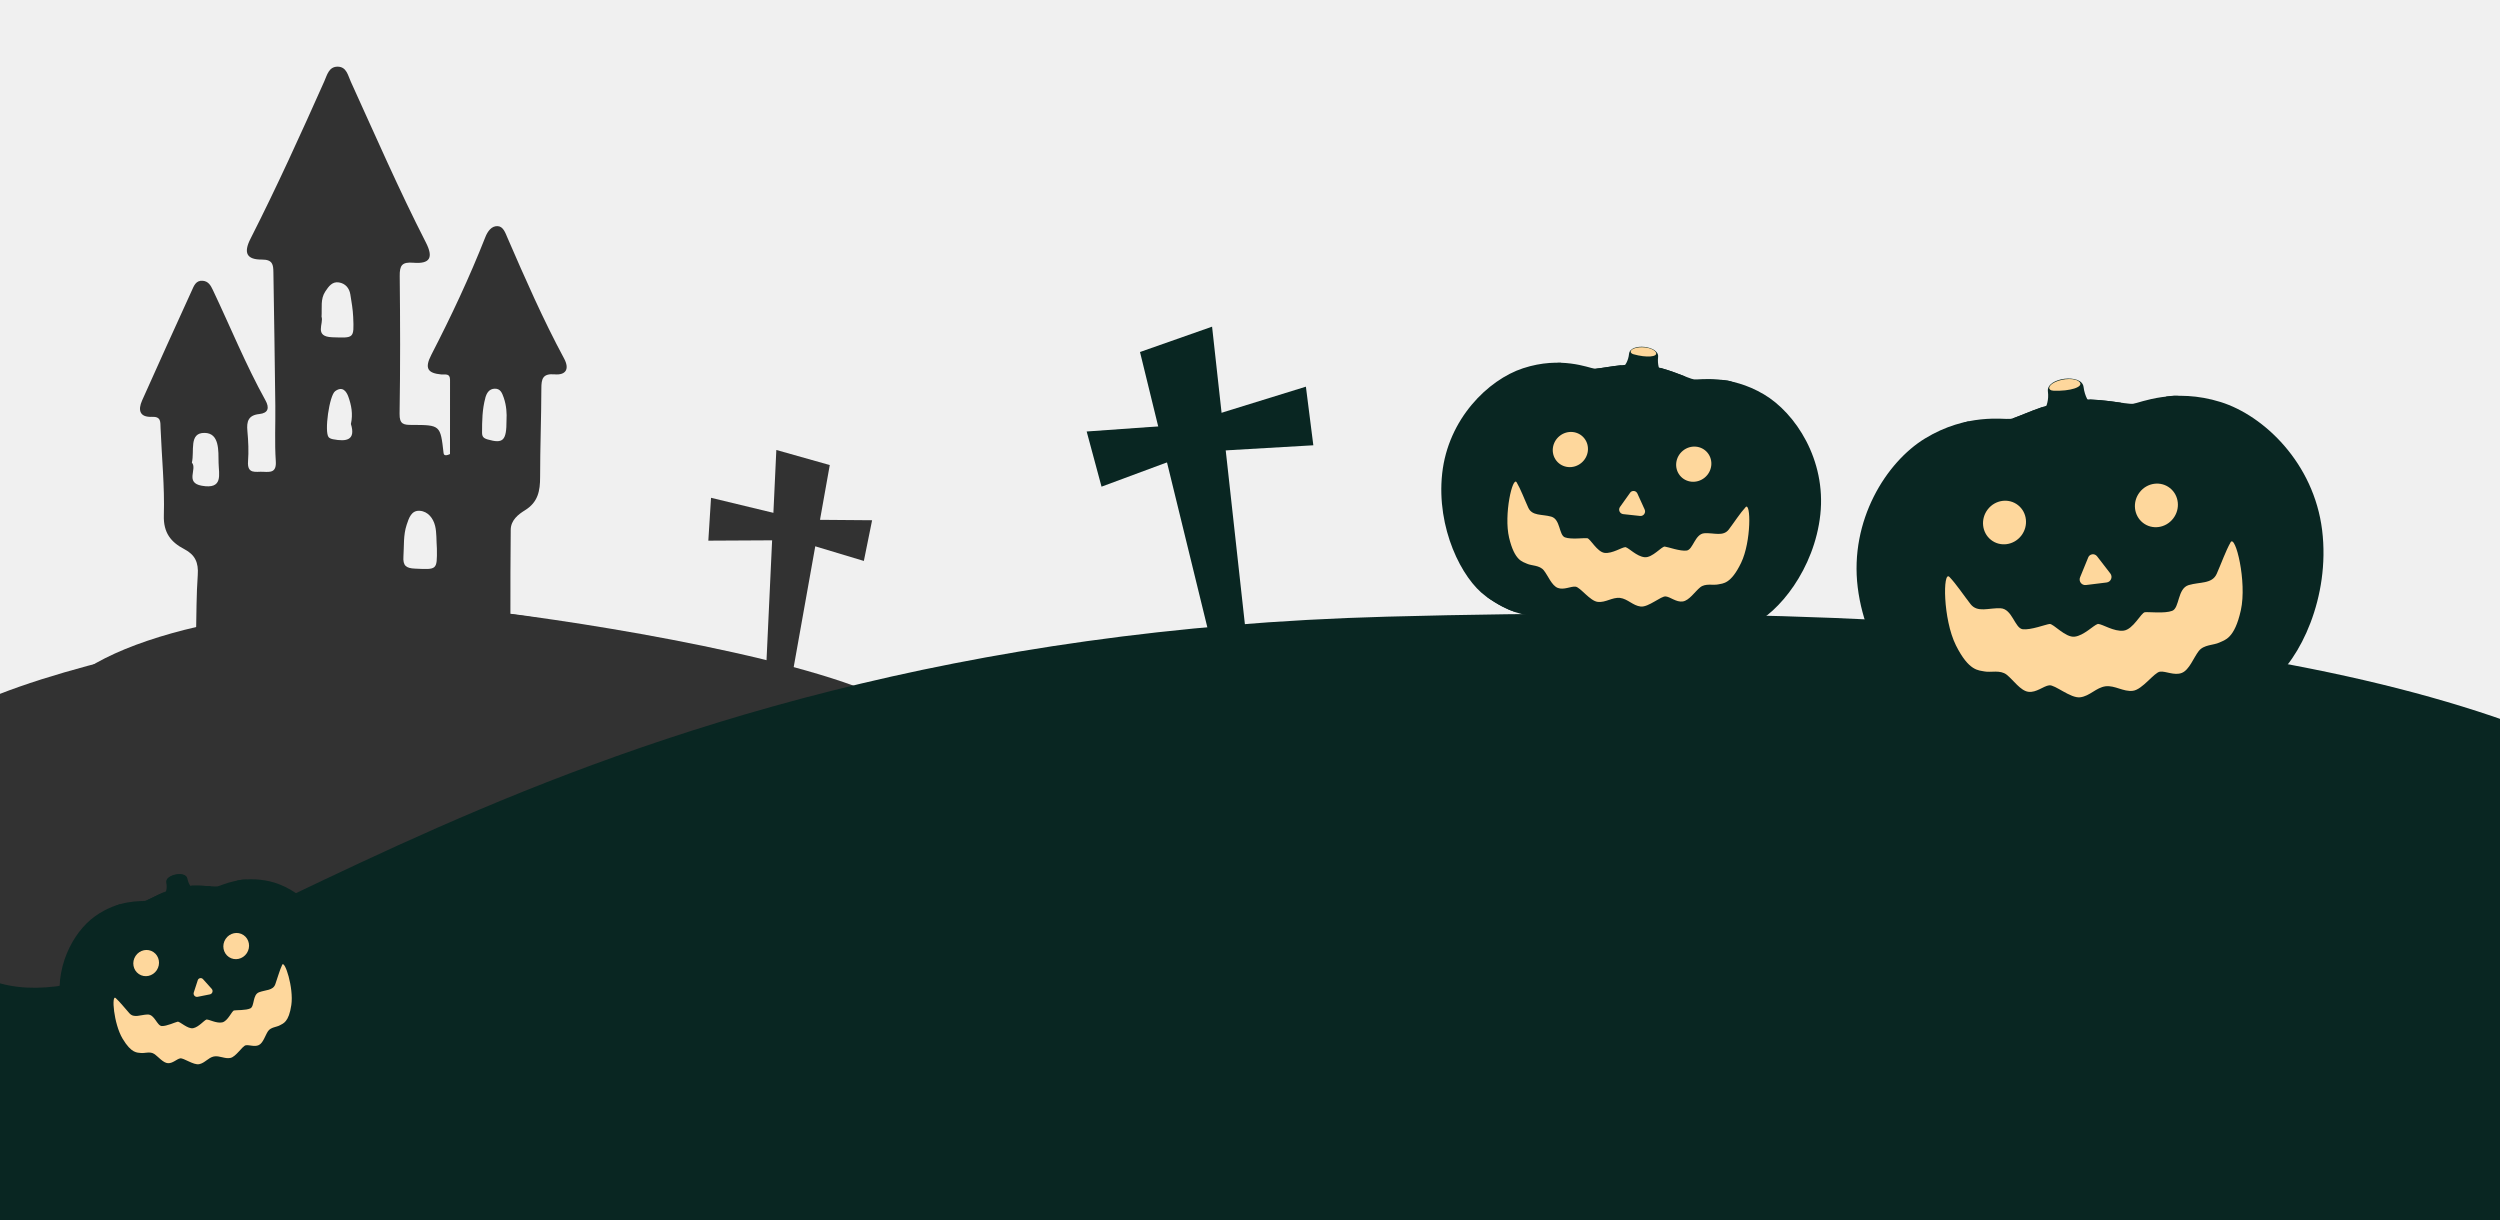
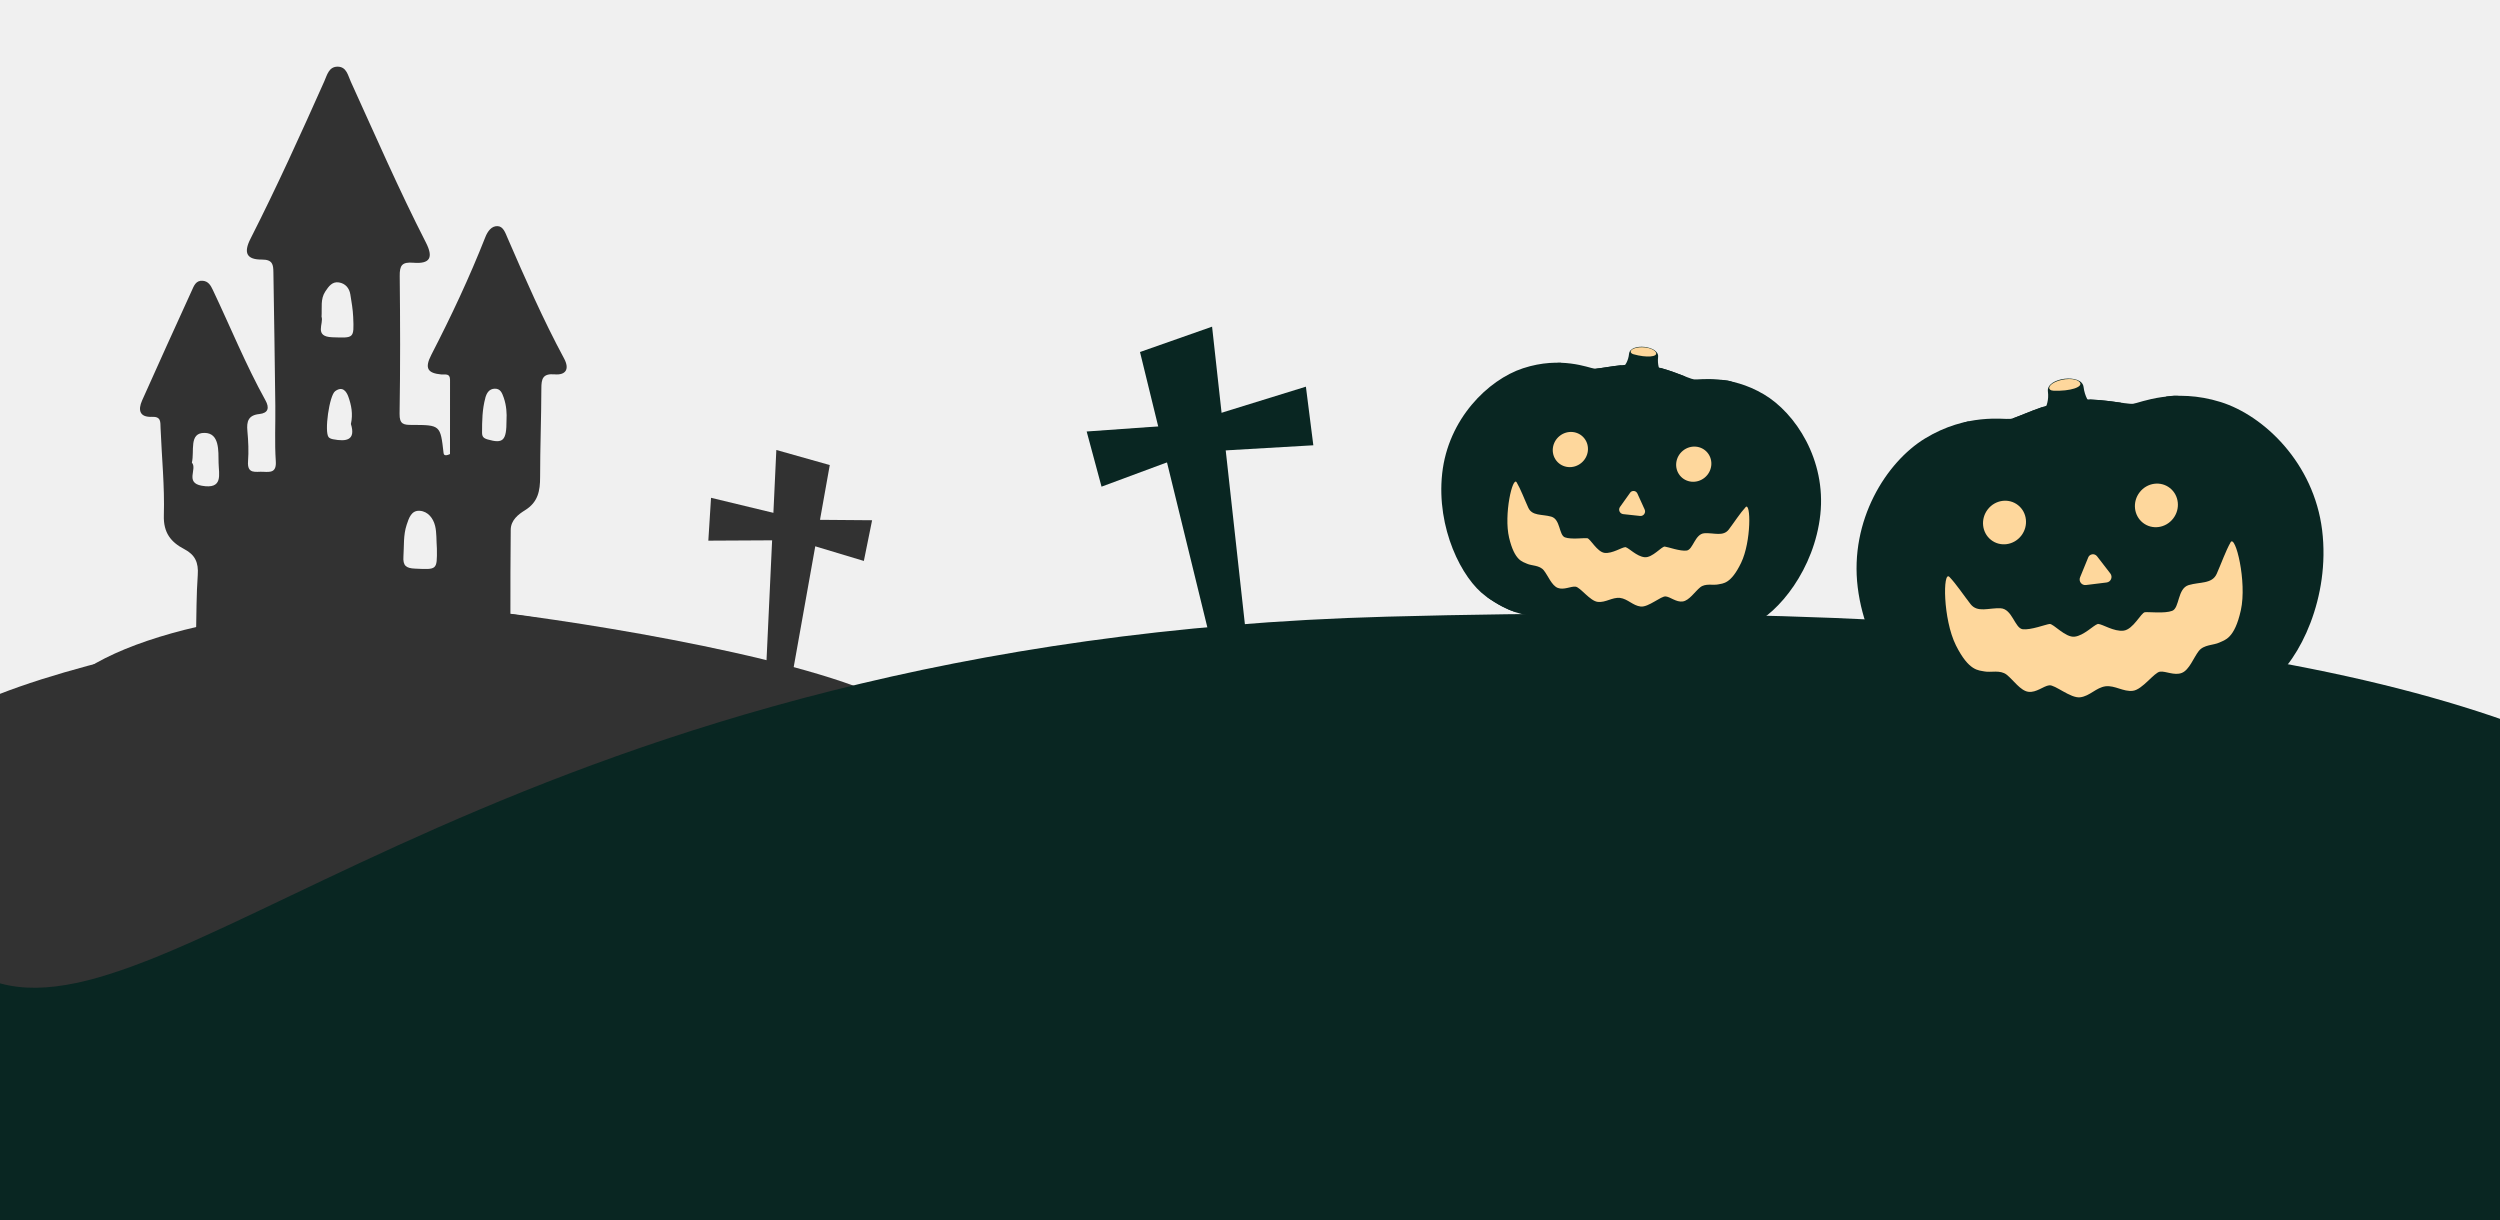
<svg xmlns="http://www.w3.org/2000/svg" width="375" height="183" viewBox="0 0 375 183" fill="none">
  <g clip-path="url(#clip0_568_28147)">
    <g clip-path="url(#clip1_568_28147)">
      <path d="M75.462 86.397C74.75 86.058 74.042 85.706 73.334 85.358C73.465 85.43 74.389 85.918 75.877 86.656C75.742 86.554 75.606 86.465 75.462 86.393V86.397Z" fill="#2D2D2D" />
      <path d="M-11 110.5C-5.057 103.3 22.541 97.167 35.597 95L41 157H-11V110.5Z" fill="#323232" />
      <rect x="26" y="98" width="60" height="39" fill="#323232" />
      <path d="M137 107.5C129.229 100.3 93.138 94.167 76.065 92L69 154H137V107.5Z" fill="#323232" />
      <ellipse cx="58.5" cy="108.5" rx="51.5" ry="17.5" fill="#323232" />
      <path d="M58.419 96.341C58.995 96.234 59.429 96.323 59.577 96.865C59.756 97.515 59.191 97.634 58.728 97.801C57.373 98.29 56.025 98.778 54.67 99.273L82.915 98.349C80.456 97.974 77.336 97.271 73.403 96.043C59.12 91.592 32.401 100 32.401 100L47.32 99.511C50.82 97.95 54.587 97.044 58.413 96.335L58.419 96.341Z" fill="#323232" />
      <path d="M32.407 100C32.407 100 59.126 91.598 73.409 96.043C77.342 97.265 80.456 97.968 82.921 98.349L85.714 98.26C85.636 98.039 85.642 97.694 85.636 97.08C85.636 96.299 85.636 95.525 85.636 94.744H55.115L33.209 99.058C33.096 99.475 32.877 99.827 32.413 99.994L32.407 100Z" fill="#323232" />
      <path d="M59.583 96.866C59.435 96.324 58.995 96.234 58.425 96.341C54.598 97.051 50.831 97.95 47.332 99.517L54.682 99.279C56.03 98.784 57.385 98.29 58.74 97.807C59.203 97.641 59.767 97.521 59.589 96.872L59.583 96.866Z" fill="#323232" />
      <path d="M94.711 96.725C98.181 96.832 99.304 96.081 99.304 96.081L93.707 96.266C93.814 96.558 94.07 96.617 94.711 96.731V96.725Z" fill="#323232" />
      <path d="M94.712 96.725C94.076 96.611 93.814 96.552 93.707 96.26L90.915 96.349C92.412 96.582 93.666 96.689 94.712 96.719V96.725Z" fill="#323232" />
      <path d="M124.466 69.758L118.653 102.311L114.846 101.86L116.45 67.496L124.466 69.758Z" fill="#323232" />
      <path d="M130.816 78.037L120.257 77.952L106.655 74.67L106.25 81.099L119.234 81.03L129.578 84.142L130.816 78.037Z" fill="#323232" />
    </g>
    <path d="M208 92.5C306.035 89.85 368.899 98.649 402.234 120.871L414 163.008L363.996 202L0 188.793V147.5C27.208 155.047 78.5 96 208 92.5Z" fill="#092622" />
    <path d="M333.114 60.31C326.086 58.111 320.964 60.444 319.963 60.567C318.962 60.69 314.574 59.557 310.603 60.018C310.603 60.018 310.575 60.021 310.559 60.023C310.543 60.025 310.532 60.027 310.516 60.029C306.545 60.54 302.559 62.71 301.568 62.832C300.577 62.954 295.038 61.935 288.748 65.773C282.946 69.312 277.42 78.049 278.658 88.104C279.896 98.16 286.629 106.171 291.617 108.276C296.605 110.38 299.604 110.011 300.938 109.847C302.271 109.683 308.098 111.328 316.704 110.285C316.704 110.285 316.731 110.282 316.748 110.28C316.764 110.278 316.775 110.276 316.791 110.274C325.399 109.198 330.658 106.187 331.981 106.024C333.303 105.861 336.307 105.492 340.642 102.239C344.97 98.987 349.557 89.576 348.32 79.526C347.082 69.476 339.601 62.341 333.114 60.31Z" fill="#092622" />
    <path d="M306.391 61.05C304.456 61.711 302.835 62.455 301.979 62.727C300.259 66.075 295.992 73.467 295.512 85.002C295.132 94.078 299.543 103.649 303.429 110.081C304.979 110.285 307.133 110.553 309.787 110.616C296.142 92.269 302.335 66.431 306.385 61.045L306.391 61.05Z" fill="#092622" />
    <path d="M297.627 109.912C292.338 105.186 288.123 98.366 286.946 86.746C285.855 75.955 291.106 67.675 295.354 63.187C294.599 63.336 293.993 63.616 293.369 63.977C291.578 65.004 290.074 66.473 288.975 68.226C285.667 73.532 282.95 79.821 283.206 86.528C283.516 94.786 287.785 103.206 291.933 108.4C294.271 109.352 296.162 109.764 297.633 109.911L297.627 109.912Z" fill="#092622" />
    <path d="M328.345 107.358C330.598 100.164 332.657 89.613 330.047 80.755C326.652 69.247 320.389 63.073 318.099 60.398C316.851 60.223 315.169 59.98 313.389 59.927C318.45 63.474 331.453 87.682 322.341 109.248C324.775 108.648 326.783 107.95 328.345 107.358Z" fill="#092622" />
    <path d="M338.749 103.536C341.734 97.542 344.165 87.763 342.37 79.238C340.81 71.824 335.694 65.721 330.513 61.149C329.571 60.32 328.442 59.725 327.221 59.458C326.244 59.239 325.864 59.386 324.862 59.499C330.076 62.81 337.236 69.579 338.8 80.356C340.505 92.089 337.966 99.785 333.87 105.688C335.103 105.381 336.748 104.783 338.759 103.529L338.749 103.536Z" fill="#092622" />
    <path d="M334.587 81.352C333.858 82.629 333.206 84.489 332.513 86.057C331.82 87.626 330.007 87.257 328.302 87.763C326.596 88.269 326.956 91.191 325.83 91.625C324.703 92.059 322.311 91.763 321.733 91.834C321.154 91.905 319.99 94.419 318.538 94.597C317.086 94.776 315.378 93.615 314.73 93.593L314.728 93.583C314.728 93.583 314.705 93.586 314.691 93.593C314.682 93.594 314.667 93.591 314.653 93.593L314.654 93.602C314.03 93.781 312.603 95.328 311.203 95.501C309.804 95.673 308.012 93.523 307.433 93.595C306.854 93.666 304.601 94.535 303.408 94.386C302.21 94.238 301.85 91.316 300.073 91.239C298.296 91.162 296.626 91.959 295.574 90.606C294.521 89.252 293.437 87.607 292.42 86.545C291.403 85.482 291.434 92.894 293.389 96.802C295.344 100.711 296.796 100.532 297.701 100.721C298.609 100.905 300.021 100.435 301.002 101.206C301.983 101.977 303.067 103.623 304.265 103.771C305.463 103.919 306.513 102.903 307.386 102.795C308.259 102.688 310.577 104.772 312.029 104.594C313.481 104.415 314.407 103.137 315.838 102.942C317.273 102.785 318.495 103.797 319.933 103.62C321.371 103.443 323.128 100.857 324.001 100.749C324.874 100.642 326.14 101.378 327.265 100.938C328.392 100.504 329.044 98.645 329.809 97.659C330.574 96.673 332.057 96.791 332.894 96.387C333.731 95.989 335.178 95.81 336.126 91.54C337.074 87.274 335.302 80.077 334.578 81.353L334.587 81.352Z" fill="#FED79C" />
    <path d="M313.231 83.621L312.012 86.596C311.765 87.193 312.252 87.834 312.889 87.755L315.991 87.373C316.639 87.294 316.949 86.538 316.548 86.02L314.557 83.441C314.189 82.969 313.455 83.065 313.225 83.622L313.231 83.621Z" fill="#FED79C" />
    <path d="M306.51 63.409C307.694 62.84 307.898 64.5 309.083 63.931C310.267 63.363 311.293 64.921 312.013 63.993C312.733 63.065 313.555 62.964 314.305 62.237C315.05 61.517 312.895 60.971 312.534 58.041C312.279 55.971 306.929 56.629 307.184 58.7C307.345 60.009 307.025 60.821 306.538 61.932C306.05 63.043 306.51 63.409 306.51 63.409Z" fill="#092622" />
    <path d="M308.009 58.605C307.181 58.568 307.085 57.879 308.269 57.31C309.453 56.742 311.392 56.648 311.964 57.345C312.537 58.047 310.53 58.711 308.009 58.605Z" fill="#FED79C" />
    <path d="M308.568 63.156C309.006 61.912 309.186 61.401 309.65 61.761C310.114 62.12 310.727 63.73 311.039 62.852C311.351 61.974 310.784 60.782 311.249 61.147C311.714 61.512 312.274 62.7 312.122 61.462C311.969 60.224 311.351 58.616 311.714 58.148C312.076 57.681 312.62 60.978 314.093 61.636C314.009 62.069 313.147 63.015 312.739 63.065C312.331 63.115 312.019 63.993 311.605 64.044C311.192 64.095 309.809 63.003 309.446 63.471C309.084 63.938 308.262 64.039 308.573 63.155L308.568 63.156Z" fill="#092622" />
    <path d="M303.189 80.352C304.306 78.911 304.088 76.859 302.701 75.769C301.313 74.679 299.283 74.963 298.166 76.404C297.048 77.845 297.267 79.896 298.654 80.986C300.041 82.076 302.071 81.792 303.189 80.352Z" fill="#FED79C" />
    <path d="M325.972 77.784C327.089 76.344 326.871 74.292 325.484 73.202C324.097 72.112 322.066 72.396 320.949 73.837C319.831 75.277 320.05 77.329 321.437 78.419C322.824 79.509 324.855 79.225 325.972 77.784Z" fill="#FED79C" />
    <path d="M264.582 59.151C259.428 56.107 254.942 57.002 254.126 56.914C253.311 56.825 250.048 55.114 246.82 54.742C246.82 54.742 246.798 54.739 246.785 54.738C246.772 54.737 246.763 54.736 246.749 54.734C243.512 54.402 239.954 55.379 239.148 55.292C238.341 55.205 234.146 53.37 228.456 55.239C223.207 56.963 217.212 62.852 216.325 71.04C215.438 79.228 219.279 86.818 222.837 89.41C226.394 92.001 228.836 92.266 229.922 92.383C231.007 92.501 235.313 94.885 242.318 95.657C242.318 95.657 242.34 95.659 242.354 95.661C242.367 95.662 242.376 95.663 242.389 95.665C249.401 96.41 254.122 95.004 255.199 95.12C256.276 95.237 258.722 95.502 262.756 93.732C266.786 91.962 272.163 85.366 273.049 77.182C273.935 68.999 269.339 61.963 264.582 59.151Z" fill="#092622" />
    <path d="M243.294 54.776C241.64 54.94 240.219 55.228 239.491 55.285C237.508 57.615 232.759 62.673 230.238 71.713C228.253 78.826 229.967 87.219 231.848 93.031C233.037 93.48 234.692 94.092 236.781 94.634C229.387 77.581 239.085 58.282 243.29 54.772L243.294 54.776Z" fill="#092622" />
    <path d="M227.289 91.819C223.98 87.098 221.91 80.918 223.136 71.503C224.275 62.76 229.968 57.181 234.163 54.419C233.538 54.396 233.006 54.505 232.445 54.675C230.837 55.155 229.374 56.039 228.179 57.222C224.576 60.807 221.258 65.281 220.216 70.636C218.929 77.229 220.744 84.685 223.063 89.566C224.737 90.753 226.156 91.43 227.293 91.82L227.289 91.819Z" fill="#092622" />
    <path d="M252.075 95.501C255.192 90.225 258.781 82.257 258.36 74.763C257.809 65.025 253.998 58.976 252.682 56.434C251.727 56.064 250.441 55.559 249.042 55.187C252.389 58.933 258.186 80.505 246.971 95.882C249.009 95.859 250.728 95.68 252.075 95.501Z" fill="#092622" />
    <path d="M261.017 94.407C264.493 90.217 268.232 82.929 268.394 75.849C268.536 69.692 265.62 63.912 262.367 59.332C261.776 58.501 260.993 57.821 260.077 57.383C259.344 57.029 259.016 57.074 258.202 56.977C261.714 60.566 266.123 67.251 265.361 76.071C264.532 85.673 261.095 91.293 256.757 95.204C257.79 95.19 259.202 95.023 261.027 94.403L261.017 94.407Z" fill="#092622" />
    <path d="M261.839 76.078C261.025 76.954 260.164 78.304 259.324 79.416C258.484 80.529 257.118 79.901 255.674 79.985C254.231 80.069 253.973 82.448 253.001 82.583C252.029 82.717 250.191 82.038 249.72 81.987C249.249 81.936 247.861 83.709 246.678 83.581C245.496 83.453 244.36 82.217 243.851 82.08L243.852 82.072C243.852 82.072 243.833 82.07 243.821 82.072C243.813 82.072 243.802 82.066 243.79 82.065L243.789 82.073C243.263 82.098 241.846 83.058 240.706 82.935C239.566 82.811 238.548 80.778 238.076 80.727C237.605 80.675 235.661 80.945 234.744 80.606C233.823 80.266 234.081 77.887 232.688 77.496C231.296 77.105 229.827 77.426 229.245 76.159C228.663 74.893 228.111 73.39 227.503 72.36C226.895 71.331 225.544 77.202 226.366 80.658C227.188 84.114 228.37 84.242 229.051 84.56C229.736 84.874 230.94 84.764 231.573 85.557C232.207 86.349 232.759 87.852 233.68 88.192C234.601 88.532 235.62 87.922 236.331 87.999C237.042 88.076 238.49 90.156 239.672 90.284C240.854 90.412 241.824 89.573 242.993 89.684C244.158 89.826 244.937 90.854 246.108 90.981C247.278 91.108 249.149 89.387 249.86 89.464C250.571 89.541 251.436 90.359 252.409 90.22C253.381 90.085 254.242 88.735 255.031 88.097C255.819 87.458 256.971 87.827 257.708 87.663C258.444 87.503 259.623 87.63 261.166 84.426C262.708 81.227 262.641 75.201 261.831 76.077L261.839 76.078Z" fill="#FED79C" />
    <path d="M244.519 73.911L243.002 76.039C242.695 76.466 242.963 77.063 243.481 77.119L246.007 77.393C246.534 77.45 246.92 76.91 246.699 76.426L245.602 74.015C245.398 73.573 244.8 73.513 244.514 73.91L244.519 73.911Z" fill="#FED79C" />
    <path d="M242.951 56.666C243.994 56.435 243.848 57.787 244.89 57.557C245.933 57.327 246.456 58.751 247.198 58.15C247.94 57.549 248.609 57.621 249.338 57.186C250.061 56.754 248.457 55.922 248.715 53.536C248.898 51.85 244.542 51.378 244.359 53.064C244.244 54.13 243.84 54.713 243.248 55.502C242.656 56.291 242.951 56.666 242.951 56.666Z" fill="#092622" />
    <path d="M245.027 53.141C244.379 52.958 244.431 52.395 245.474 52.165C246.516 51.935 248.068 52.221 248.391 52.878C248.714 53.541 247.003 53.694 245.027 53.141Z" fill="#FED79C" />
    <path d="M244.626 56.846C245.204 55.943 245.441 55.572 245.742 55.943C246.043 56.314 246.229 57.701 246.638 57.064C247.048 56.427 246.821 55.379 247.121 55.754C247.421 56.129 247.644 57.173 247.753 56.165C247.863 55.157 247.672 53.77 248.046 53.467C248.419 53.165 248.238 55.875 249.282 56.669C249.134 56.996 248.277 57.585 247.944 57.549C247.612 57.513 247.202 58.15 246.866 58.113C246.529 58.077 245.637 56.956 245.263 57.258C244.89 57.561 244.221 57.488 244.631 56.847L244.626 56.846Z" fill="#092622" />
    <path d="M237.176 69.459C238.328 68.526 238.535 66.862 237.64 65.741C236.745 64.621 235.085 64.469 233.933 65.402C232.781 66.335 232.574 67.999 233.469 69.119C234.364 70.239 236.024 70.391 237.176 69.459Z" fill="#FED79C" />
    <path d="M255.686 71.656C256.837 70.723 257.045 69.059 256.15 67.939C255.254 66.818 253.595 66.666 252.443 67.599C251.291 68.532 251.083 70.196 251.979 71.316C252.874 72.436 254.534 72.588 255.686 71.656Z" fill="#FED79C" />
-     <path d="M40.512 132.214C36.213 131.213 33.255 132.835 32.662 132.953C32.069 133.072 29.395 132.589 27.042 133.042C27.042 133.042 27.026 133.045 27.016 133.047C27.007 133.049 27 133.05 26.991 133.052C24.64 133.534 22.353 135.009 21.767 135.126C21.18 135.243 17.823 134.88 14.234 137.455C10.923 139.828 8.008 145.297 9.196 151.253C10.384 157.209 14.765 161.699 17.84 162.735C20.916 163.771 22.692 163.417 23.482 163.259C24.272 163.102 27.828 163.826 32.927 162.819C32.927 162.819 32.943 162.816 32.952 162.814C32.962 162.812 32.969 162.811 32.978 162.809C38.076 161.782 41.086 159.748 41.869 159.592C42.652 159.436 44.432 159.081 46.878 156.944C49.321 154.807 51.644 148.978 50.457 143.025C49.27 137.072 44.48 133.14 40.512 132.214Z" fill="#092622" />
-     <path d="M24.569 133.848C23.442 134.33 22.506 134.847 22.006 135.048C21.127 137.125 18.905 141.734 19.132 148.651C19.309 154.093 22.371 159.618 24.98 163.29C25.916 163.343 27.216 163.408 28.805 163.327C19.831 152.967 22.384 137.246 24.565 133.846L24.569 133.848Z" fill="#092622" />
-     <path d="M21.505 163.447C18.133 160.857 15.31 156.968 14.089 150.074C12.957 143.672 15.727 138.488 18.067 135.617C17.622 135.739 17.272 135.934 16.915 136.177C15.89 136.87 15.057 137.816 14.478 138.913C12.736 142.232 11.392 146.112 11.844 150.11C12.397 155.033 15.323 159.876 18.034 162.796C19.474 163.261 20.623 163.424 21.509 163.446L21.505 163.447Z" fill="#092622" />
-     <path d="M39.755 160.553C40.781 156.152 41.543 149.754 39.588 144.574C37.047 137.846 33.028 134.435 31.54 132.937C30.786 132.888 29.77 132.818 28.703 132.865C31.886 134.76 40.737 148.653 36.249 161.95C37.678 161.483 38.847 160.977 39.755 160.553Z" fill="#092622" />
-     <path d="M45.804 157.806C47.322 154.09 48.34 148.136 46.888 143.12C45.625 138.757 42.295 135.337 38.994 132.834C38.394 132.381 37.693 132.075 36.952 131.97C36.358 131.883 36.137 131.987 35.543 132.099C38.807 133.846 43.388 137.574 44.803 143.947C46.344 150.885 45.17 155.599 42.984 159.31C43.707 159.071 44.663 158.641 45.81 157.802L45.804 157.806Z" fill="#092622" />
-     <path d="M42.327 144.728C41.948 145.524 41.641 146.665 41.296 147.633C40.952 148.601 39.852 148.462 38.855 148.84C37.858 149.218 38.203 150.949 37.549 151.259C36.895 151.569 35.452 151.498 35.109 151.566C34.766 151.635 34.182 153.189 33.322 153.36C32.462 153.532 31.389 152.914 31.001 152.929L31 152.924C31 152.924 30.986 152.927 30.978 152.931C30.972 152.932 30.963 152.931 30.955 152.933L30.956 152.938C30.591 153.073 29.807 154.061 28.978 154.227C28.149 154.392 26.982 153.187 26.639 153.255C26.297 153.324 24.988 153.943 24.268 153.907C23.545 153.872 23.2 152.141 22.135 152.175C21.069 152.208 20.106 152.758 19.417 151.996C18.727 151.234 18.006 150.299 17.351 149.709C16.695 149.119 17.044 153.549 18.387 155.798C19.729 158.047 20.589 157.876 21.138 157.948C21.69 158.018 22.513 157.674 23.133 158.092C23.754 158.509 24.475 159.444 25.198 159.479C25.921 159.514 26.504 158.86 27.021 158.757C27.538 158.654 29.016 159.797 29.876 159.626C30.736 159.454 31.233 158.649 32.079 158.469C32.93 158.311 33.706 158.862 34.558 158.692C35.409 158.522 36.344 156.898 36.862 156.795C37.379 156.692 38.168 157.075 38.822 156.762C39.476 156.453 39.783 155.312 40.196 154.689C40.609 154.065 41.502 154.07 41.984 153.791C42.466 153.516 43.323 153.345 43.7 150.75C44.077 148.158 42.697 143.934 42.321 144.729L42.327 144.728Z" fill="#FED79C" />
-     <path d="M29.664 147.036L29.067 148.869C28.946 149.237 29.266 149.598 29.643 149.523L31.481 149.156C31.864 149.08 32.016 148.614 31.754 148.323L30.448 146.87C30.208 146.604 29.773 146.694 29.66 147.037L29.664 147.036Z" fill="#FED79C" />
-     <path d="M24.746 135.252C25.428 134.86 25.624 135.843 26.307 135.45C26.989 135.058 27.672 135.944 28.061 135.357C28.45 134.77 28.937 134.673 29.353 134.205C29.767 133.742 28.454 133.511 28.108 131.776C27.863 130.549 24.695 131.181 24.939 132.407C25.094 133.183 24.939 133.683 24.697 134.368C24.455 135.054 24.746 135.252 24.746 135.252Z" fill="#092622" />
-     <path d="M25.427 132.315C24.93 132.33 24.842 131.922 25.525 131.53C26.207 131.137 27.362 130.995 27.735 131.386C28.108 131.78 26.939 132.267 25.427 132.315Z" fill="#092622" />
-     <path d="M25.964 135.008C26.171 134.245 26.256 133.932 26.549 134.126C26.843 134.32 27.28 135.255 27.428 134.716C27.575 134.178 27.183 133.49 27.477 133.688C27.771 133.886 28.159 134.571 28.013 133.837C27.867 133.104 27.426 132.17 27.622 131.875C27.817 131.579 28.29 133.526 29.2 133.854C29.168 134.116 28.695 134.72 28.453 134.768C28.212 134.816 28.064 135.355 27.819 135.404C27.574 135.453 26.699 134.862 26.503 135.157C26.307 135.453 25.821 135.55 25.967 135.008L25.964 135.008Z" fill="#092622" />
-     <path d="M23.513 145.529C24.117 144.618 23.895 143.401 23.017 142.811C22.14 142.221 20.939 142.482 20.335 143.393C19.731 144.304 19.953 145.52 20.831 146.11C21.708 146.7 22.909 146.44 23.513 145.529Z" fill="#FED79C" />
-     <path d="M37.02 142.978C37.624 142.067 37.402 140.85 36.524 140.26C35.646 139.671 34.445 139.931 33.841 140.842C33.238 141.753 33.46 142.969 34.337 143.559C35.215 144.149 36.416 143.889 37.02 142.978Z" fill="#FED79C" />
    <path d="M171 52.802L181.811 97L187 96.049L181.811 49L171 52.802Z" fill="#092622" />
    <path d="M163 64.724L177.492 63.69L195.885 58L197 66.793L179.164 67.828L165.23 73L163 64.724Z" fill="#092622" />
  </g>
  <path d="M76.561 92.097C76.55 87.882 76.572 83.667 76.609 79.457C76.625 78.023 77.755 77.15 78.735 76.546C80.712 75.333 81.017 73.624 81.017 71.554C81.017 67.134 81.194 62.719 81.204 58.299C81.204 56.833 81.392 55.997 83.218 56.154C84.82 56.288 85.489 55.41 84.611 53.771C81.451 47.901 78.778 41.793 76.127 35.681C75.8 34.931 75.501 33.983 74.676 33.923C73.722 33.853 73.133 34.726 72.796 35.578C70.418 41.61 67.665 47.475 64.698 53.221C63.648 55.259 64.162 55.981 66.203 56.17C66.765 56.224 67.51 55.938 67.504 56.978C67.488 60.762 67.499 64.552 67.499 68.11C66.658 68.503 66.556 68.153 66.535 67.948C66.058 63.781 66.064 63.743 61.779 63.738C60.552 63.738 59.91 63.652 59.937 62.062C60.049 55.178 60.033 48.289 59.958 41.405C59.942 39.799 60.29 39.271 62.014 39.411C64.505 39.61 65.046 38.645 63.878 36.365C59.835 28.463 56.3 20.323 52.62 12.248C52.192 11.332 51.999 10.022 50.666 10C49.321 9.979 49.059 11.272 48.641 12.205C45.101 20.145 41.513 28.058 37.576 35.81C36.499 37.923 36.987 38.953 39.295 38.936C40.918 38.926 40.988 39.734 41.009 40.807C41.121 47.491 41.218 54.17 41.298 60.854C41.33 63.625 41.18 66.401 41.368 69.155C41.486 70.87 40.613 70.832 39.467 70.767C38.39 70.708 37.056 71.193 37.206 69.198C37.319 67.695 37.249 66.164 37.11 64.66C36.971 63.21 37.244 62.277 38.904 62.105C40.232 61.965 40.452 61.188 39.809 60.035C36.842 54.677 34.544 49 31.92 43.48C31.615 42.834 31.261 42.192 30.426 42.117C29.366 42.02 29.076 42.914 28.766 43.594C26.254 49.071 23.785 54.563 21.321 60.056C20.662 61.528 20.957 62.606 22.772 62.525C24.192 62.46 24.047 63.301 24.085 64.218C24.261 68.584 24.706 72.95 24.577 77.306C24.497 79.931 25.654 81.332 27.641 82.368C29.28 83.219 29.794 84.41 29.665 86.227C29.456 89.165 29.473 92.119 29.408 95.067C29.403 95.385 29.381 95.709 29.301 96L49.048 92.097H76.561ZM72.801 59.668C73.005 58.93 73.385 58.337 74.194 58.304C75.051 58.272 75.308 58.924 75.559 59.647C75.977 60.843 76.036 62.056 75.977 63.032C75.988 66.121 75.458 66.573 73.16 65.921C72.523 65.738 72.308 65.501 72.308 64.886C72.308 63.129 72.335 61.382 72.806 59.668H72.801ZM60.515 83.467C60.622 81.882 60.483 80.271 60.997 78.729C61.334 77.716 61.699 76.519 62.984 76.621C64.205 76.718 64.987 77.742 65.266 78.885C65.512 79.904 65.442 80.998 65.533 82.303C65.566 85.521 65.566 85.445 62.245 85.294C60.89 85.235 60.419 84.842 60.515 83.467ZM30.26 72.859C27.694 72.4 29.633 70.32 28.782 69.398C29.199 67.651 28.3 64.902 30.688 64.935C32.938 64.962 32.756 67.603 32.788 69.436C32.82 71.171 33.522 73.441 30.26 72.859ZM49.964 65.889C49.728 65.846 49.439 65.749 49.294 65.576C48.625 64.773 49.402 59.318 50.269 58.682C51.383 57.862 51.972 58.714 52.262 59.533C52.695 60.762 52.974 62.072 52.636 63.598C53.397 66.04 51.946 66.272 49.964 65.889ZM48.234 47.507C48.32 46.127 48.041 44.871 48.791 43.728C49.3 42.958 49.835 42.198 50.848 42.365C51.79 42.521 52.395 43.195 52.551 44.165C52.733 45.286 52.931 46.413 52.979 47.545C53.118 50.817 53.097 50.693 49.852 50.591C47.034 50.499 48.609 48.505 48.229 47.502L48.234 47.507Z" fill="#323232" />
  <defs>
    <clipPath id="clip0_568_28147">
      <rect width="375" height="183" fill="white" />
    </clipPath>
    <clipPath id="clip1_568_28147">
      <rect width="145" height="157" fill="white" />
    </clipPath>
  </defs>
</svg>
